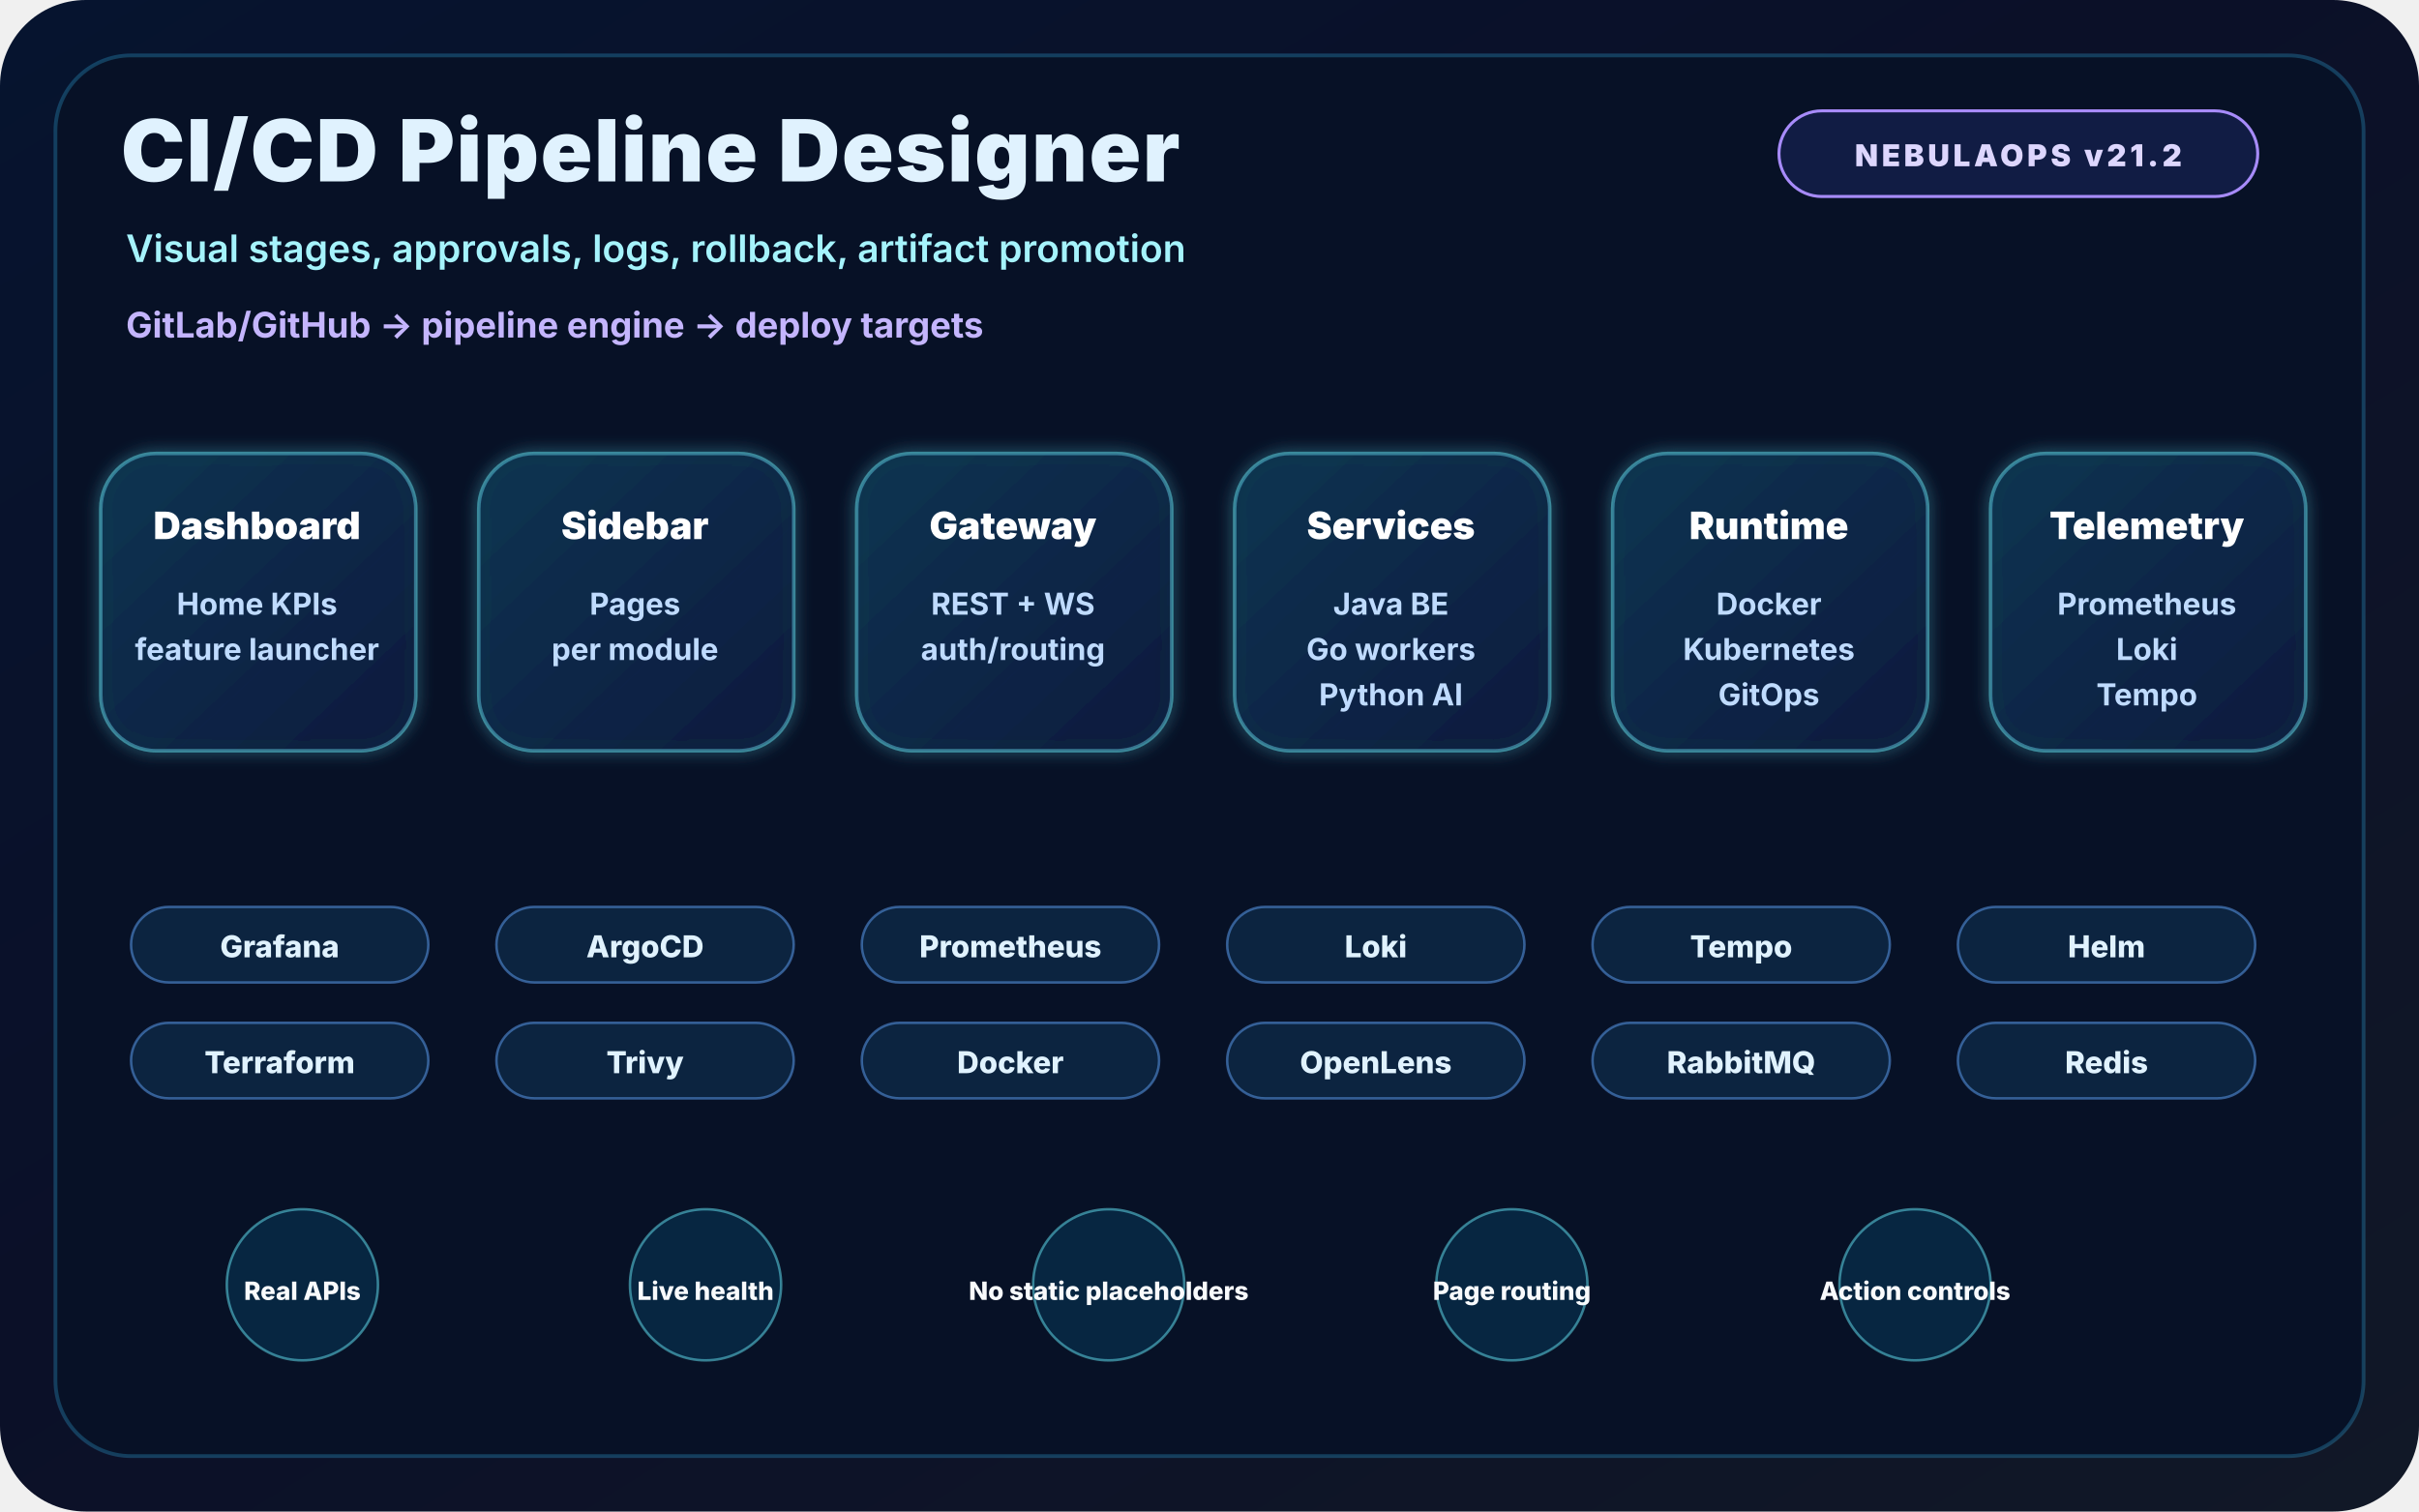
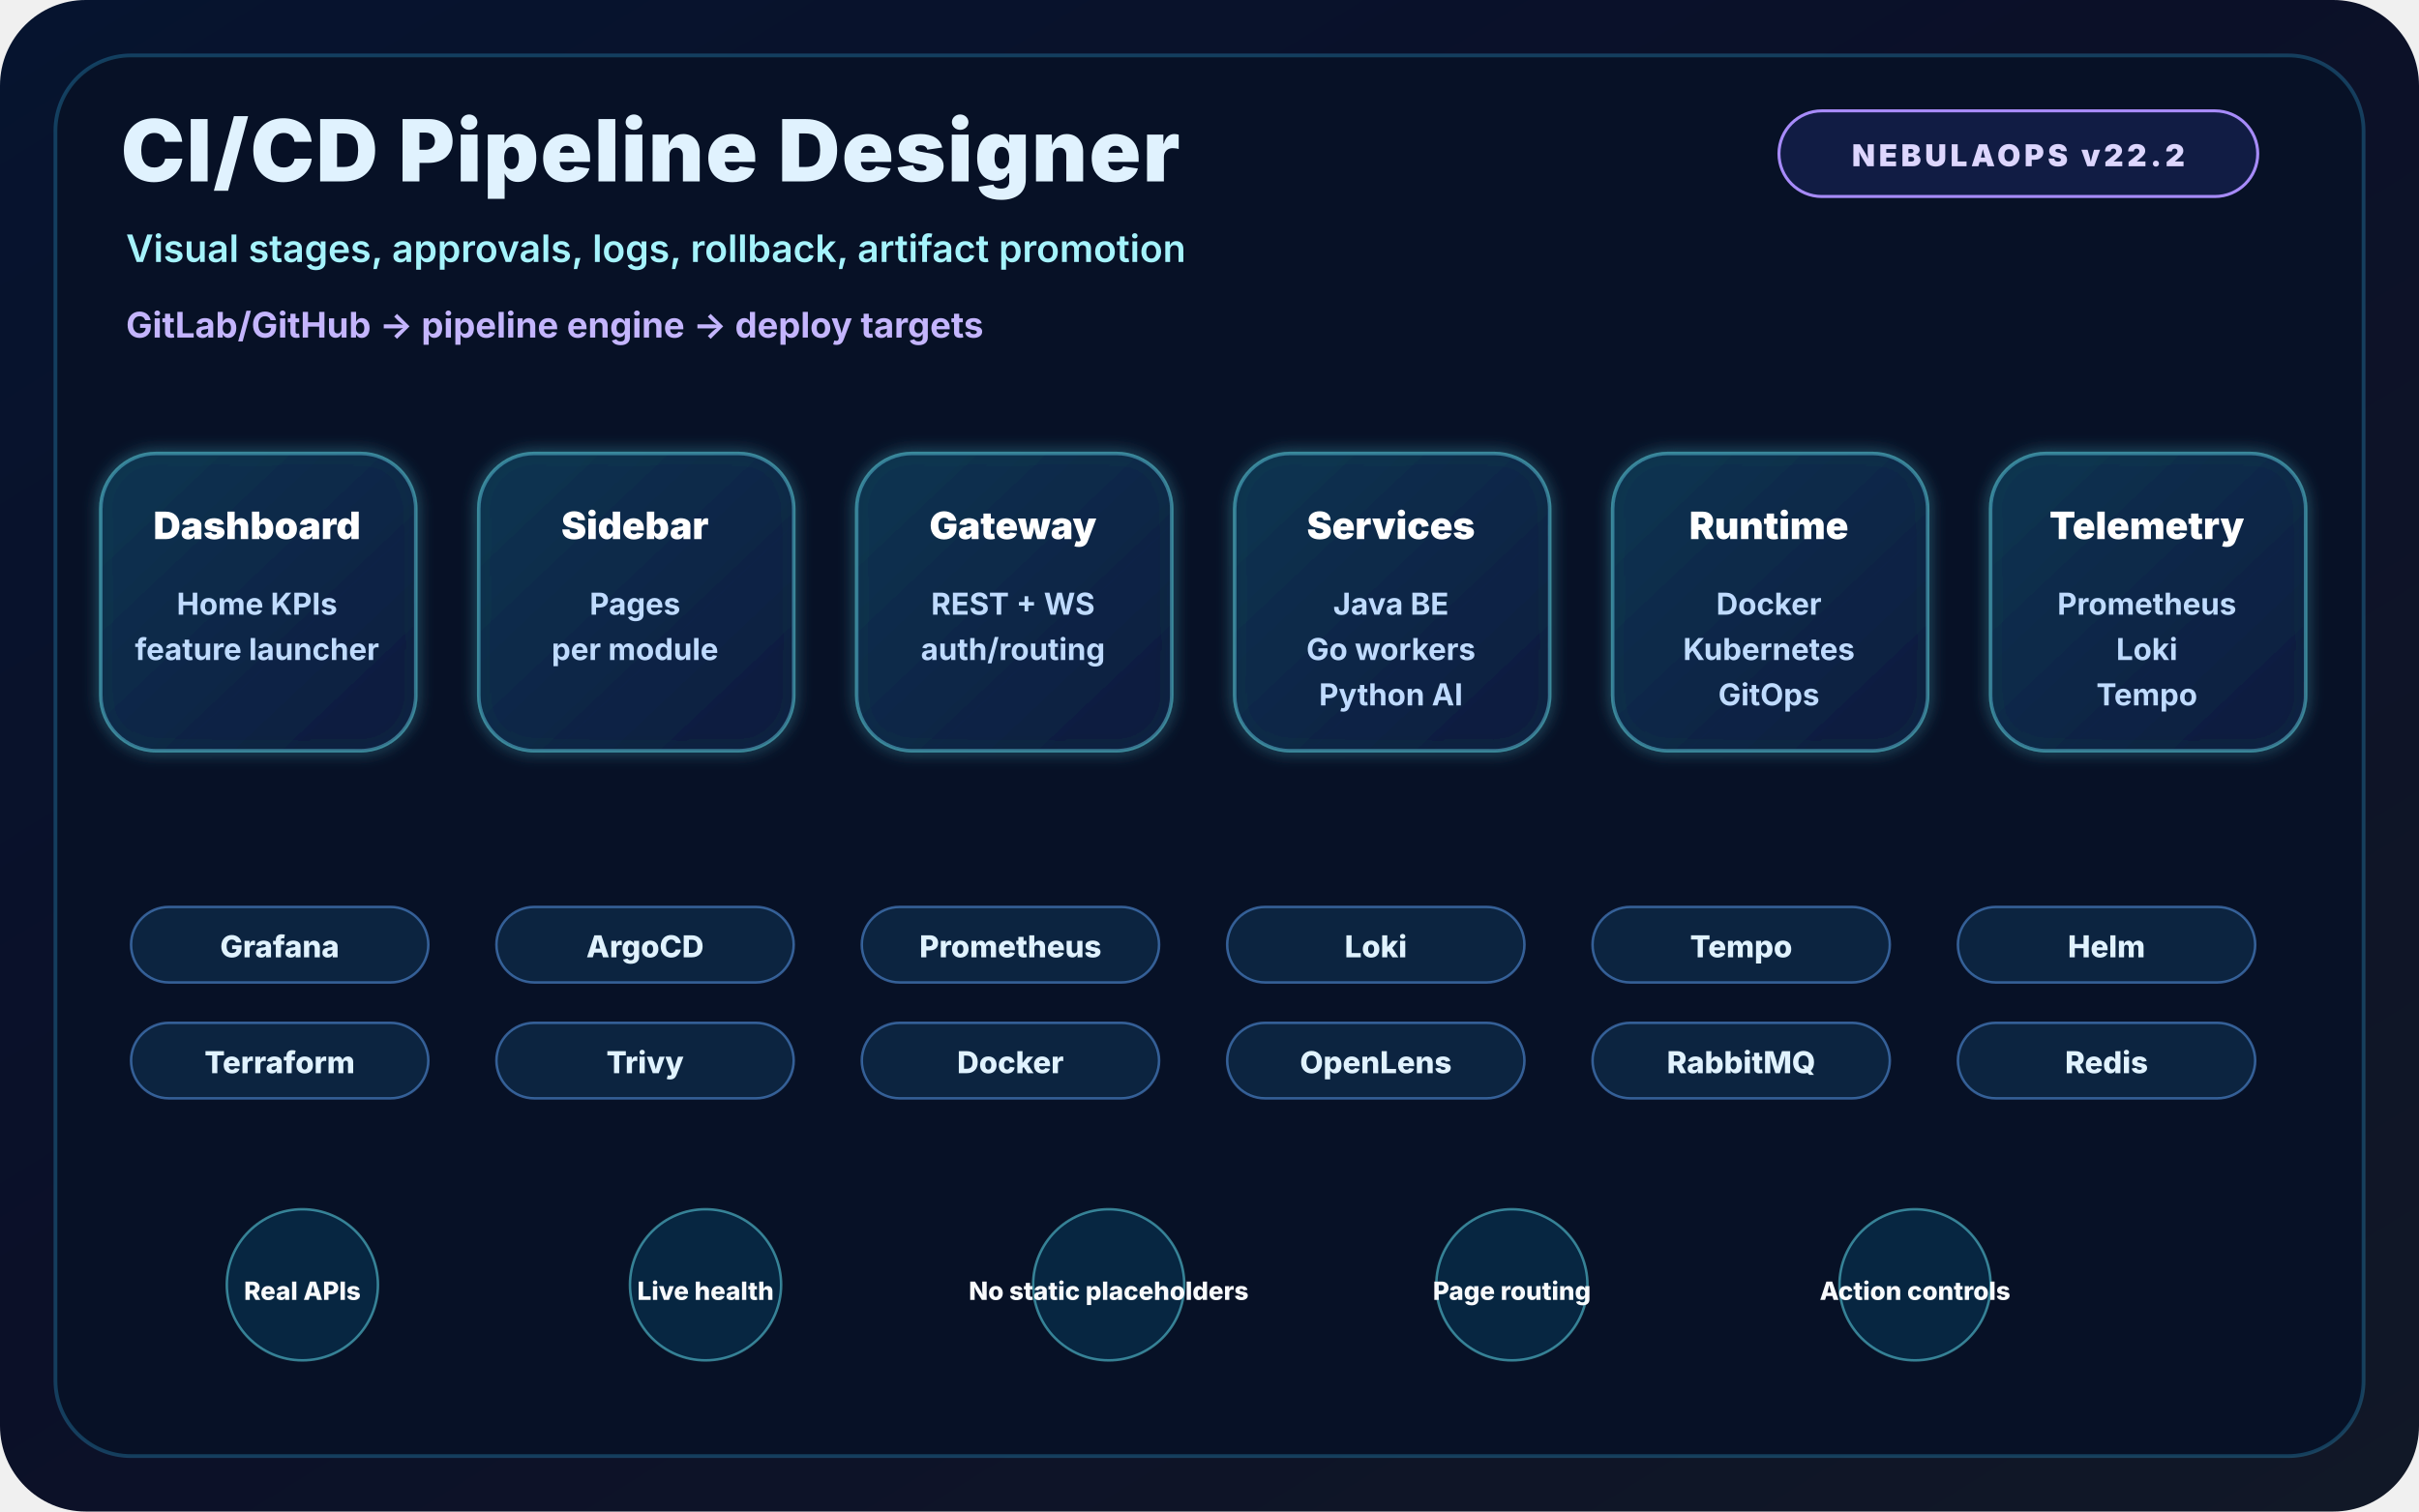
- <svg xmlns="http://www.w3.org/2000/svg" viewBox="0 0 960 600" role="img" aria-label="NebulaOps v21.2 CI/CD Pipeline Designer">
+ <svg xmlns="http://www.w3.org/2000/svg" viewBox="0 0 960 600" role="img" aria-label="NebulaOps v22.2 CI/CD Pipeline Designer">
  <defs>
    <linearGradient id="bg" x1="0" y1="0" x2="1" y2="1">
      <stop offset="0" stop-color="#06142f" />
      <stop offset=".45" stop-color="#0b1028" />
      <stop offset="1" stop-color="#111827" />
    </linearGradient>
    <linearGradient id="card" x1="0" y1="0" x2="1" y2="1">
      <stop offset="0" stop-color="#0f3552" stop-opacity=".96" />
      <stop offset="1" stop-color="#111a3d" stop-opacity=".92" />
    </linearGradient>
    <linearGradient id="accent" x1="0" y1="0" x2="1" y2="0">
      <stop offset="0" stop-color="#38bdf8" />
      <stop offset=".5" stop-color="#8b5cf6" />
      <stop offset="1" stop-color="#22d3ee" />
    </linearGradient>
    <filter id="glow">
      <feGaussianBlur stdDeviation="3" result="b" />
      <feMerge>
        <feMergeNode in="b" />
        <feMergeNode in="SourceGraphic" />
      </feMerge>
    </filter>
    <style>
            .bg{fill:url(#bg)} .panel{fill:#071126;stroke:#38bdf8;stroke-opacity:.26;stroke-width:1.5}
            .node rect{fill:url(#card);stroke:#67e8f9;stroke-opacity:.42;stroke-width:1.4;filter:url(#glow)}
            .link{fill:none;stroke:url(#accent);stroke-width:4;stroke-linecap:round;stroke-dasharray:9 9;opacity:.8}
            .title{font:900 34px Inter,Arial,sans-serif;fill:#e0f2fe;letter-spacing:.02em}
            .sub{font:600 15px Inter,Arial,sans-serif;fill:#a5f3fc} .flow{font:700 14px
            Inter,Arial,sans-serif;fill:#c4b5fd}
            .h{font:900 15px Inter,Arial,sans-serif;fill:#fff} .b{font:700 12px Inter,Arial,sans-serif;fill:#bfdbfe}
            .chip{fill:#0c2440;stroke:#60a5fa;stroke-opacity:.5} .chipText{font:800 12px
            Inter,Arial,sans-serif;fill:#e0f2fe}
            .pulse{fill:#0ea5e9;fill-opacity:.14;stroke:#67e8f9;stroke-opacity:.5} .small{font:800 10px
            Inter,Arial,sans-serif;fill:#f8fafc}
            .badge{fill:#111c44;stroke:#a78bfa;stroke-width:1.2} .badgeText{font:900 12px
            Inter,Arial,sans-serif;fill:#ddd6fe;letter-spacing:.12em}
        </style>
  </defs>
  <rect class="bg" width="960" height="600" rx="34" />
  <rect class="panel" x="22" y="22" width="916" height="556" rx="30" />
  <rect class="badge" x="706" y="44" width="190" height="34" rx="17" />
-   <text class="badgeText" x="801" y="66" text-anchor="middle">NEBULAOPS v21.2</text>
+   <text class="badgeText" x="801" y="66" text-anchor="middle">NEBULAOPS v22.2</text>
  <text class="title" x="48" y="72">CI/CD Pipeline Designer</text>
  <text class="sub" x="50" y="104">Visual stages, approvals, logs, rollback, artifact promotion</text>
  <text class="flow" x="50" y="134">GitLab/GitHub → pipeline engine → deploy targets</text>
  <g class="node" transform="translate(40,180)">
    <rect width="125" height="118" rx="22" />
    <text class="h" x="62" y="34" text-anchor="middle">Dashboard</text>
    <text class="b" x="62" y="64" text-anchor="middle" dy="0">Home KPIs</text>
    <text class="b" x="62" y="64" text-anchor="middle" dy="18">feature launcher</text>
  </g>
  <path class="link" d="M165 239 C 185 239 170 239 190 239" />
  <g class="node" transform="translate(190,180)">
    <rect width="125" height="118" rx="22" />
    <text class="h" x="62" y="34" text-anchor="middle">Sidebar</text>
    <text class="b" x="62" y="64" text-anchor="middle" dy="0">Pages</text>
    <text class="b" x="62" y="64" text-anchor="middle" dy="18">per module</text>
  </g>
  <path class="link" d="M315 239 C 335 239 320 239 340 239" />
  <g class="node" transform="translate(340,180)">
    <rect width="125" height="118" rx="22" />
    <text class="h" x="62" y="34" text-anchor="middle">Gateway</text>
    <text class="b" x="62" y="64" text-anchor="middle" dy="0">REST + WS</text>
    <text class="b" x="62" y="64" text-anchor="middle" dy="18">auth/routing</text>
  </g>
  <path class="link" d="M465 239 C 485 239 470 239 490 239" />
  <g class="node" transform="translate(490,180)">
    <rect width="125" height="118" rx="22" />
    <text class="h" x="62" y="34" text-anchor="middle">Services</text>
    <text class="b" x="62" y="64" text-anchor="middle" dy="0">Java BE</text>
    <text class="b" x="62" y="64" text-anchor="middle" dy="18">Go workers</text>
    <text class="b" x="62" y="64" text-anchor="middle" dy="36">Python AI</text>
  </g>
  <path class="link" d="M615 239 C 635 239 620 239 640 239" />
  <g class="node" transform="translate(640,180)">
    <rect width="125" height="118" rx="22" />
    <text class="h" x="62" y="34" text-anchor="middle">Runtime</text>
    <text class="b" x="62" y="64" text-anchor="middle" dy="0">Docker</text>
    <text class="b" x="62" y="64" text-anchor="middle" dy="18">Kubernetes</text>
    <text class="b" x="62" y="64" text-anchor="middle" dy="36">GitOps</text>
  </g>
  <path class="link" d="M765 239 C 785 239 770 239 790 239" />
  <g class="node" transform="translate(790,180)">
    <rect width="125" height="118" rx="22" />
    <text class="h" x="62" y="34" text-anchor="middle">Telemetry</text>
    <text class="b" x="62" y="64" text-anchor="middle" dy="0">Prometheus</text>
    <text class="b" x="62" y="64" text-anchor="middle" dy="18">Loki</text>
    <text class="b" x="62" y="64" text-anchor="middle" dy="36">Tempo</text>
  </g>
  <rect class="chip" x="52" y="360" width="118" height="30" rx="15" />
  <text class="chipText" x="111" y="380" dy="0" text-anchor="middle">Grafana</text>
  <rect class="chip" x="197" y="360" width="118" height="30" rx="15" />
  <text class="chipText" x="256" y="380" dy="0" text-anchor="middle">ArgoCD</text>
  <rect class="chip" x="342" y="360" width="118" height="30" rx="15" />
  <text class="chipText" x="401" y="380" dy="0" text-anchor="middle">Prometheus</text>
  <rect class="chip" x="487" y="360" width="118" height="30" rx="15" />
  <text class="chipText" x="546" y="380" dy="0" text-anchor="middle">Loki</text>
  <rect class="chip" x="632" y="360" width="118" height="30" rx="15" />
  <text class="chipText" x="691" y="380" dy="0" text-anchor="middle">Tempo</text>
  <rect class="chip" x="777" y="360" width="118" height="30" rx="15" />
  <text class="chipText" x="836" y="380" dy="0" text-anchor="middle">Helm</text>
  <rect class="chip" x="52" y="406" width="118" height="30" rx="15" />
  <text class="chipText" x="111" y="380" dy="46" text-anchor="middle">Terraform</text>
  <rect class="chip" x="197" y="406" width="118" height="30" rx="15" />
  <text class="chipText" x="256" y="380" dy="46" text-anchor="middle">Trivy</text>
  <rect class="chip" x="342" y="406" width="118" height="30" rx="15" />
  <text class="chipText" x="401" y="380" dy="46" text-anchor="middle">Docker</text>
  <rect class="chip" x="487" y="406" width="118" height="30" rx="15" />
  <text class="chipText" x="546" y="380" dy="46" text-anchor="middle">OpenLens</text>
  <rect class="chip" x="632" y="406" width="118" height="30" rx="15" />
  <text class="chipText" x="691" y="380" dy="46" text-anchor="middle">RabbitMQ</text>
  <rect class="chip" x="777" y="406" width="118" height="30" rx="15" />
  <text class="chipText" x="836" y="380" dy="46" text-anchor="middle">Redis</text>
  <circle class="pulse" cx="120" cy="510" r="30" />
  <text class="small" x="120" y="516" text-anchor="middle">Real APIs</text>
  <circle class="pulse" cx="280" cy="510" r="30" />
  <text class="small" x="280" y="516" text-anchor="middle">Live health</text>
  <circle class="pulse" cx="440" cy="510" r="30" />
  <text class="small" x="440" y="516" text-anchor="middle">No static placeholders</text>
  <circle class="pulse" cx="600" cy="510" r="30" />
  <text class="small" x="600" y="516" text-anchor="middle">Page routing</text>
  <circle class="pulse" cx="760" cy="510" r="30" />
  <text class="small" x="760" y="516" text-anchor="middle">Action controls</text>
</svg>
